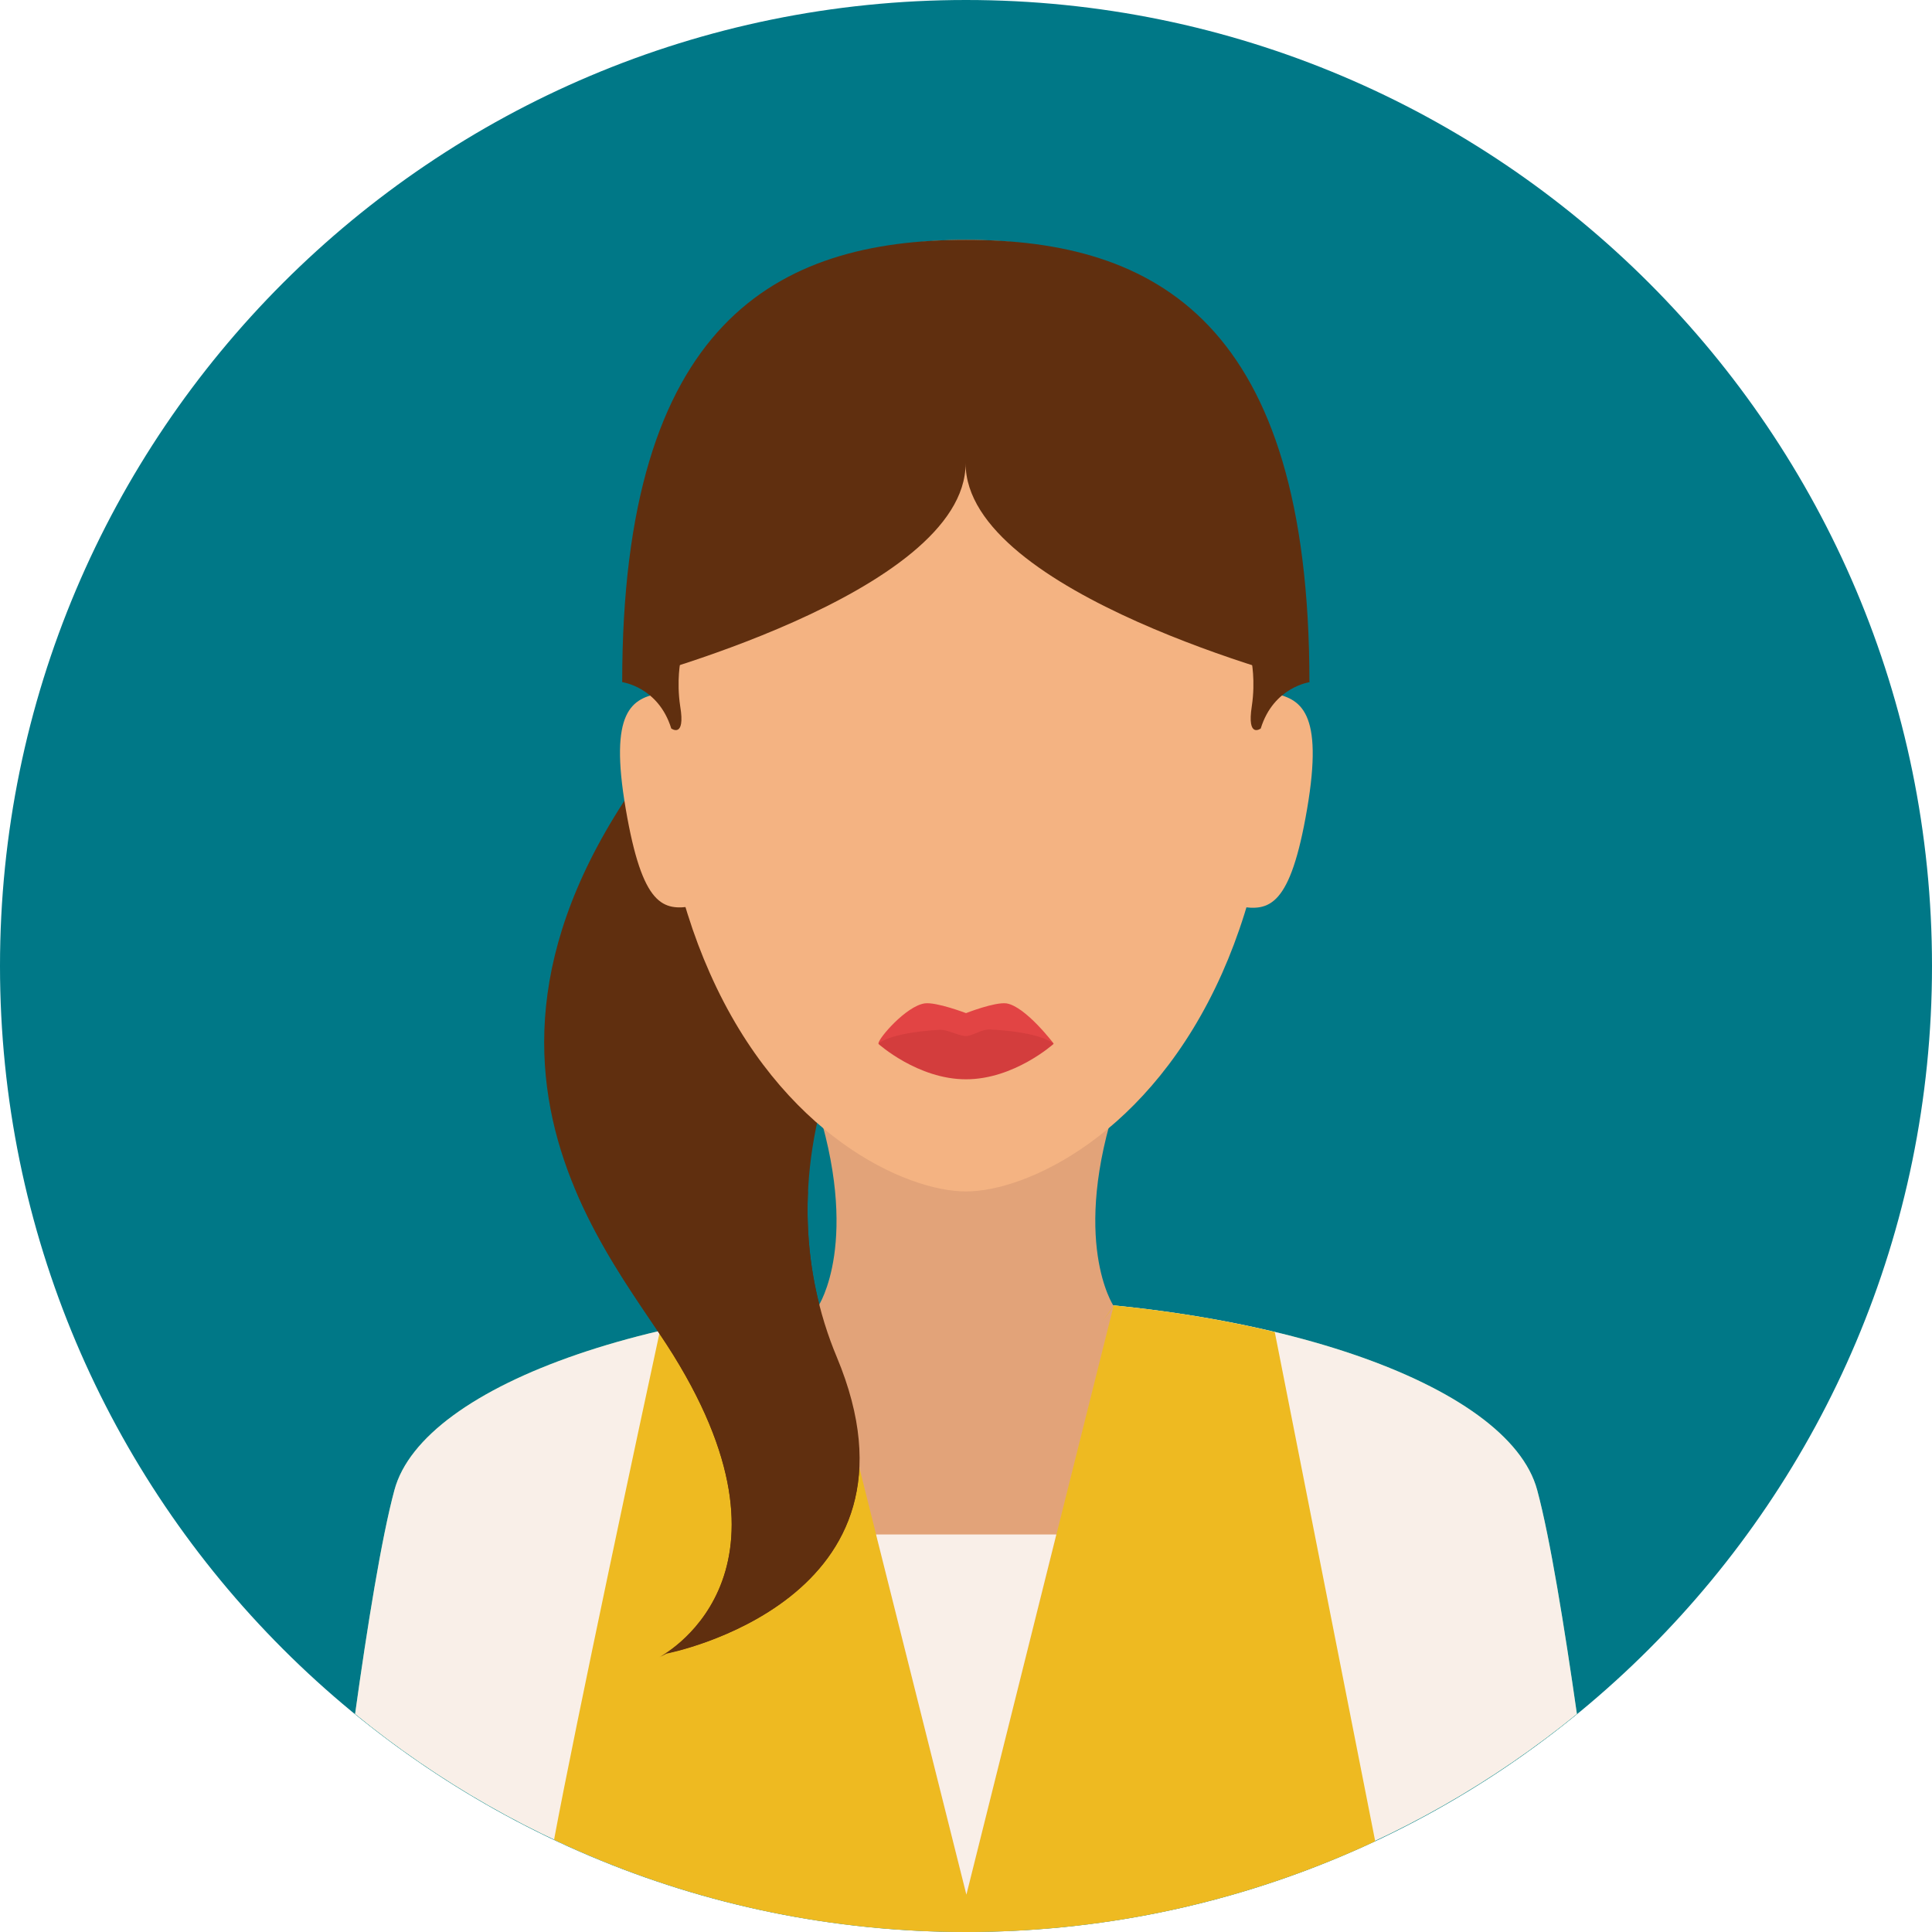
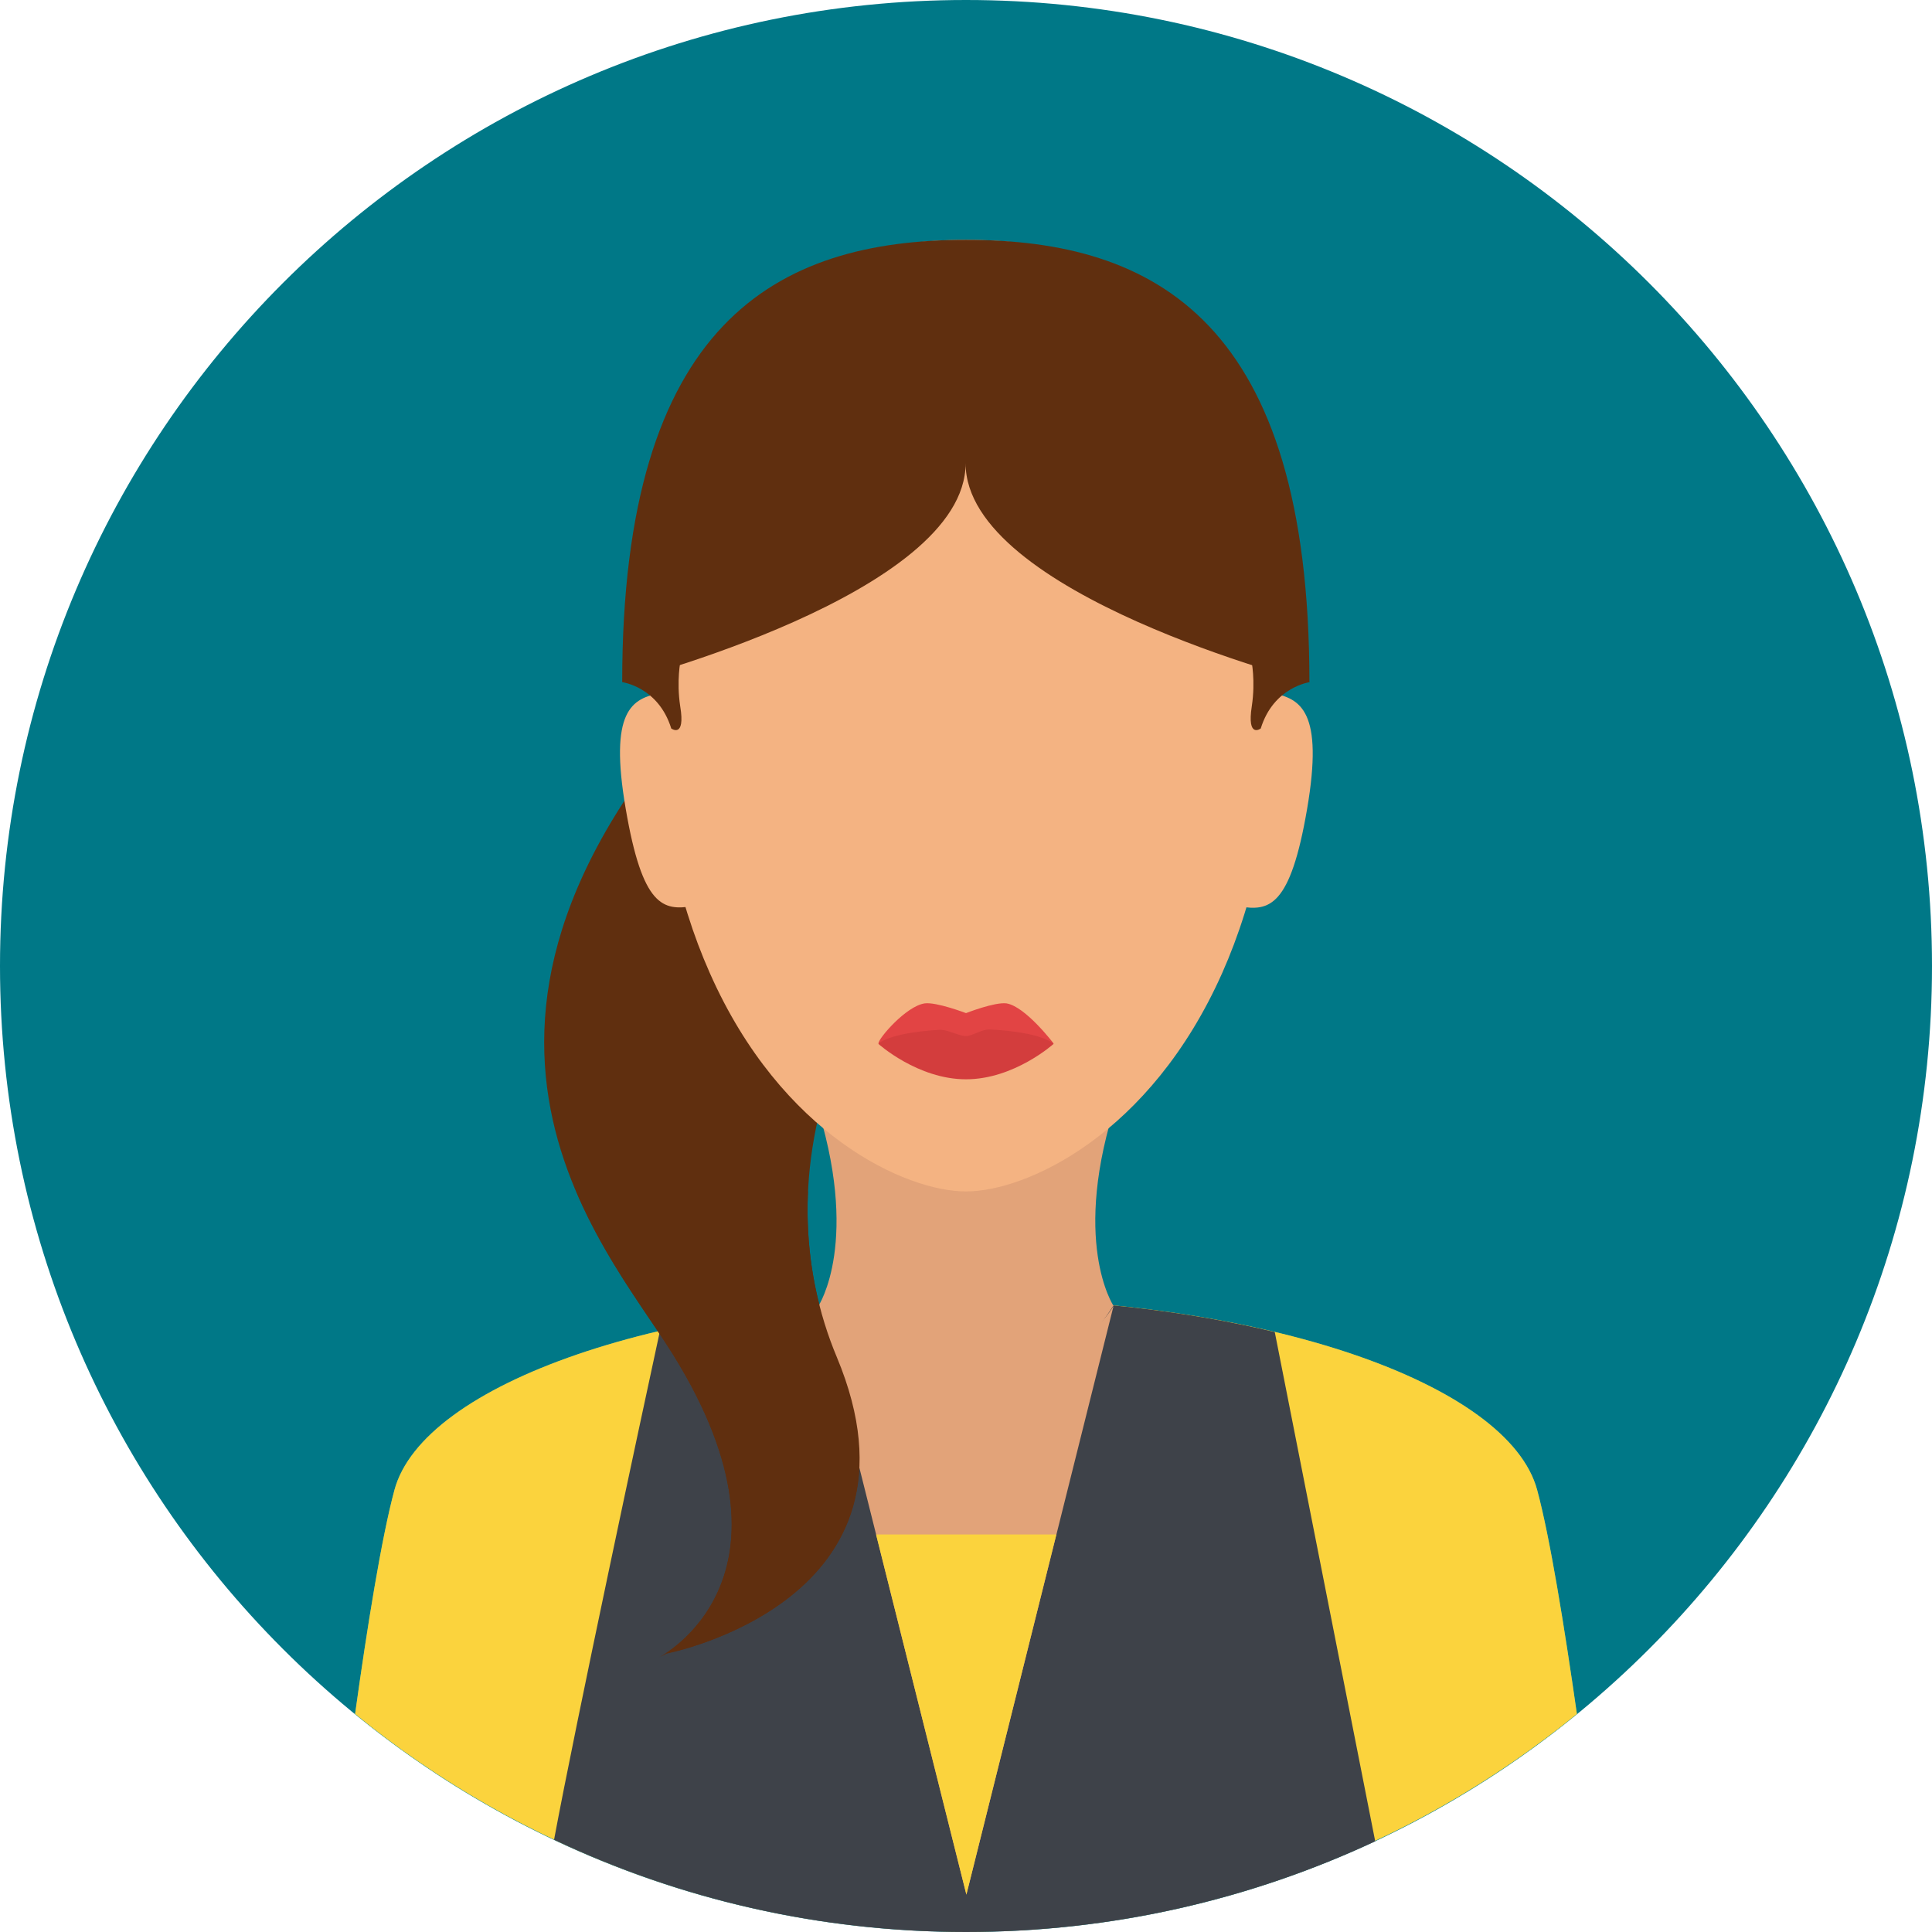
<svg xmlns="http://www.w3.org/2000/svg" version="1.1" id="Layer_1" x="0px" y="0px" viewBox="0 0 496.2 496.2" style="enable-background:new 0 0 496.2 496.2;" xml:space="preserve">
  <style type="text/css">
	.st0{fill:#007887;}
	.st1{fill:#4ABC96;}
- 	.st2{fill:#F9EFE8;}
- 	.st3{fill:#EEBA21;}
+ 	.st2{fill:#FBD33D;}
+ 	.st3{fill:#3E4249;}
	.st4{fill:#E2A379;}
	.st5{fill:#602F0F;}
	.st6{fill:#F4B382;}
	.st7{fill:#E24444;}
	.st8{fill:#D33D3D;}
</style>
  <path class="st0" d="M248.1,0C111.1,0,0,111.1,0,248.1s111.1,248.1,248.1,248.1s248.1-111.1,248.1-248.1S385.1,0,248.1,0z" />
  <path class="st1" d="M394.8,382.7c-7.3-27.3-69.9-49.3-147.1-49.3s-139.1,22.1-146.4,49.3c-3.3,12.2-7,35.2-10.1,57.5  c42.7,34.9,97.4,55.9,156.9,55.9s114.1-21,156.9-55.9C401.8,417.9,398.1,394.9,394.8,382.7z" />
  <path class="st2" d="M394.8,382.7c-7.3-27.3-69.9-49.3-147.1-49.3s-139.1,22.1-146.4,49.3c-3.3,12.2-7,35.2-10.1,57.5  c42.7,34.9,97.4,55.9,156.9,55.9s114.1-21,156.9-55.9C401.8,417.9,398.1,394.9,394.8,382.7z" />
  <path class="st3" d="M327.4,342.1c-22.9-5.5-50.2-8.7-79.6-8.7c-28.9,0-55.7,3.1-78.3,8.4c-4.7,21.7-21.6,100.6-27.2,130.7  c32.1,15.2,68,23.7,105.8,23.7c37.6,0,73.2-8.4,105.1-23.3L327.4,342.1z" />
  <path class="st4" d="M287,282.1h-77.8c12.1,36.6,1,53.3,1,53.3l26.9,6.1h22l26.9-6.1C286,335.4,274.8,318.7,287,282.1z" />
  <path class="st5" d="M297.9,175.1l-107.6-5.7c-90.7,91.1-35.2,149.9-17.4,178.6c35.8,57.7-3.6,77.7-3.6,77.7l1.9-1  c0,0,69.8-13.5,43.7-76.2C201.9,317.4,193.8,250.5,297.9,175.1z" />
  <path class="st6" d="M248.1,61.6c-44,0-79.8,21.2-79.8,113.6c0,31.3,5.6,55.8,14,74.7c18.4,41.6,50.3,56.1,65.8,56.1  s47.3-14.5,65.8-56.1c8.4-18.9,14-43.4,14-74.7C327.8,82.7,292.1,61.6,248.1,61.6z" />
  <path class="st7" d="M258.5,257.7c-3-0.4-10.4,2.5-10.4,2.5s-7.6-2.9-10.6-2.5c-4.8,0.7-11.9,9-11.9,10.3c0,0,10.1,5.2,22.5,5.2  s22.5-5.2,22.5-5.2S263.4,258.5,258.5,257.7z" />
  <path class="st8" d="M254.2,264.4c-2-0.1-4.5,1.7-6.1,1.7c-1.9,0-4.8-1.8-7-1.6c-13.1,0.8-15.5,3.6-15.5,3.6s10.1,9.1,22.5,9.1  c12.4,0,22.5-9.1,22.5-9.1S267.9,265.1,254.2,264.4z" />
  <path class="st4" d="M247.8,352.7c-29.2,0-37.5-17.3-37.5-17.3l37.9,151.2L286,335.4C285.9,335.4,277,352.7,247.8,352.7z" />
  <polygon class="st2" points="225,394.1 248.2,486.6 271.3,394.1 " />
  <path class="st4" d="M247.8,317l-37.7,18.4c0,0,16.8,28.1,37.6,28.1s38.2-28.1,38.2-28.1L247.8,317z" />
  <path class="st5" d="M248.1,61.6L248.1,61.6L248.1,61.6c-48.7,0-88.3,21.2-88.3,113.6c0,0,88.2-22.6,88.2-56.2  c0,33.6,88.3,56.2,88.3,56.2C336.3,82.7,296.8,61.6,248.1,61.6z" />
  <g>
    <path class="st6" d="M169.8,178c-7.6,1.3-13.4,4.6-9.1,29.7c4.3,25.2,9.6,26.3,17.3,25L169.8,178z" />
    <path class="st6" d="M326.5,178l-8.1,54.8c7.6,1.3,13,0.1,17.3-25S334.1,179.3,326.5,178z" />
  </g>
  <g>
    <path class="st5" d="M174.7,181.4c-1-6.6,0.1-11.8,0.1-11.8l-15,5.6c0,0,9.3,1.2,12.6,11.9C172.4,187.1,176.1,189.8,174.7,181.4z" />
    <path class="st5" d="M321.4,169.6c0,0,1.1,5.2,0.1,11.8c-1.3,8.4,2.3,5.7,2.3,5.7c3.3-10.7,12.6-11.9,12.6-11.9L321.4,169.6z" />
    <path class="st5" d="M214.9,348.5c-4.4-10.5-8.2-25-7.4-42.5H148c7.6,17.8,18.6,31.7,24.9,41.9c35.8,57.7-3.6,77.7-3.6,77.7l1.9-1   C171.2,424.7,241.1,411.2,214.9,348.5z" />
  </g>
</svg>
